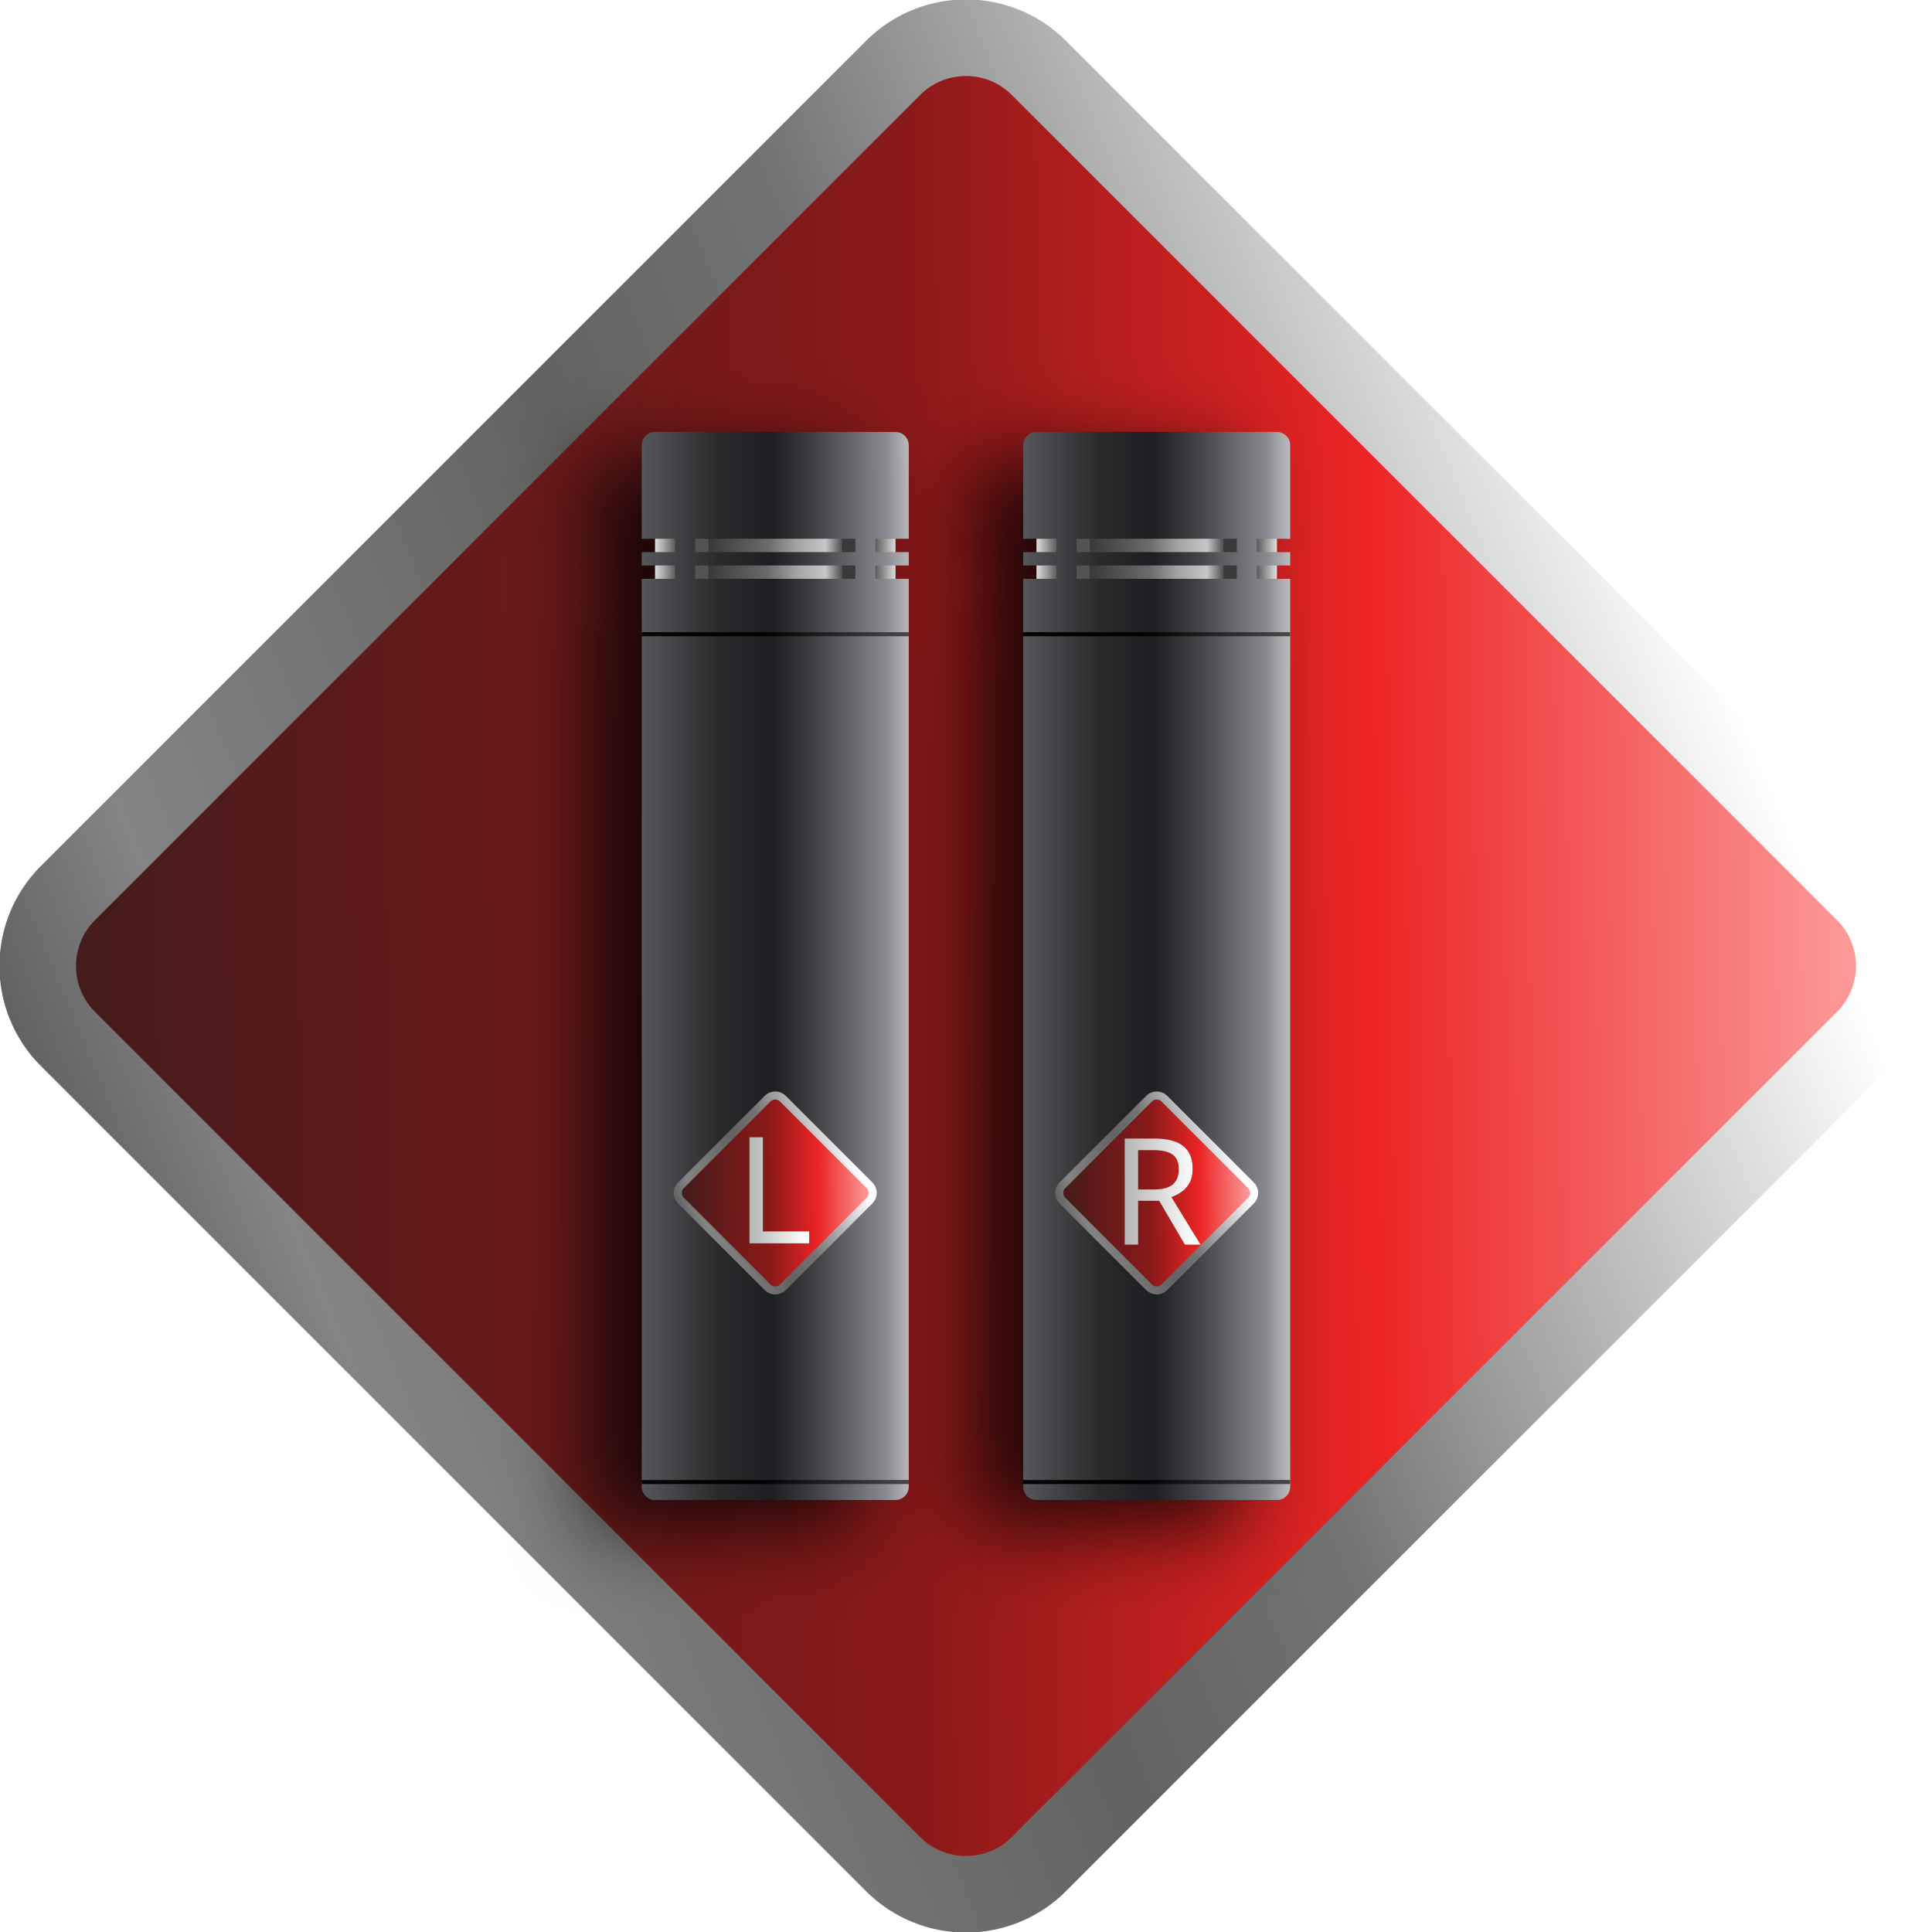
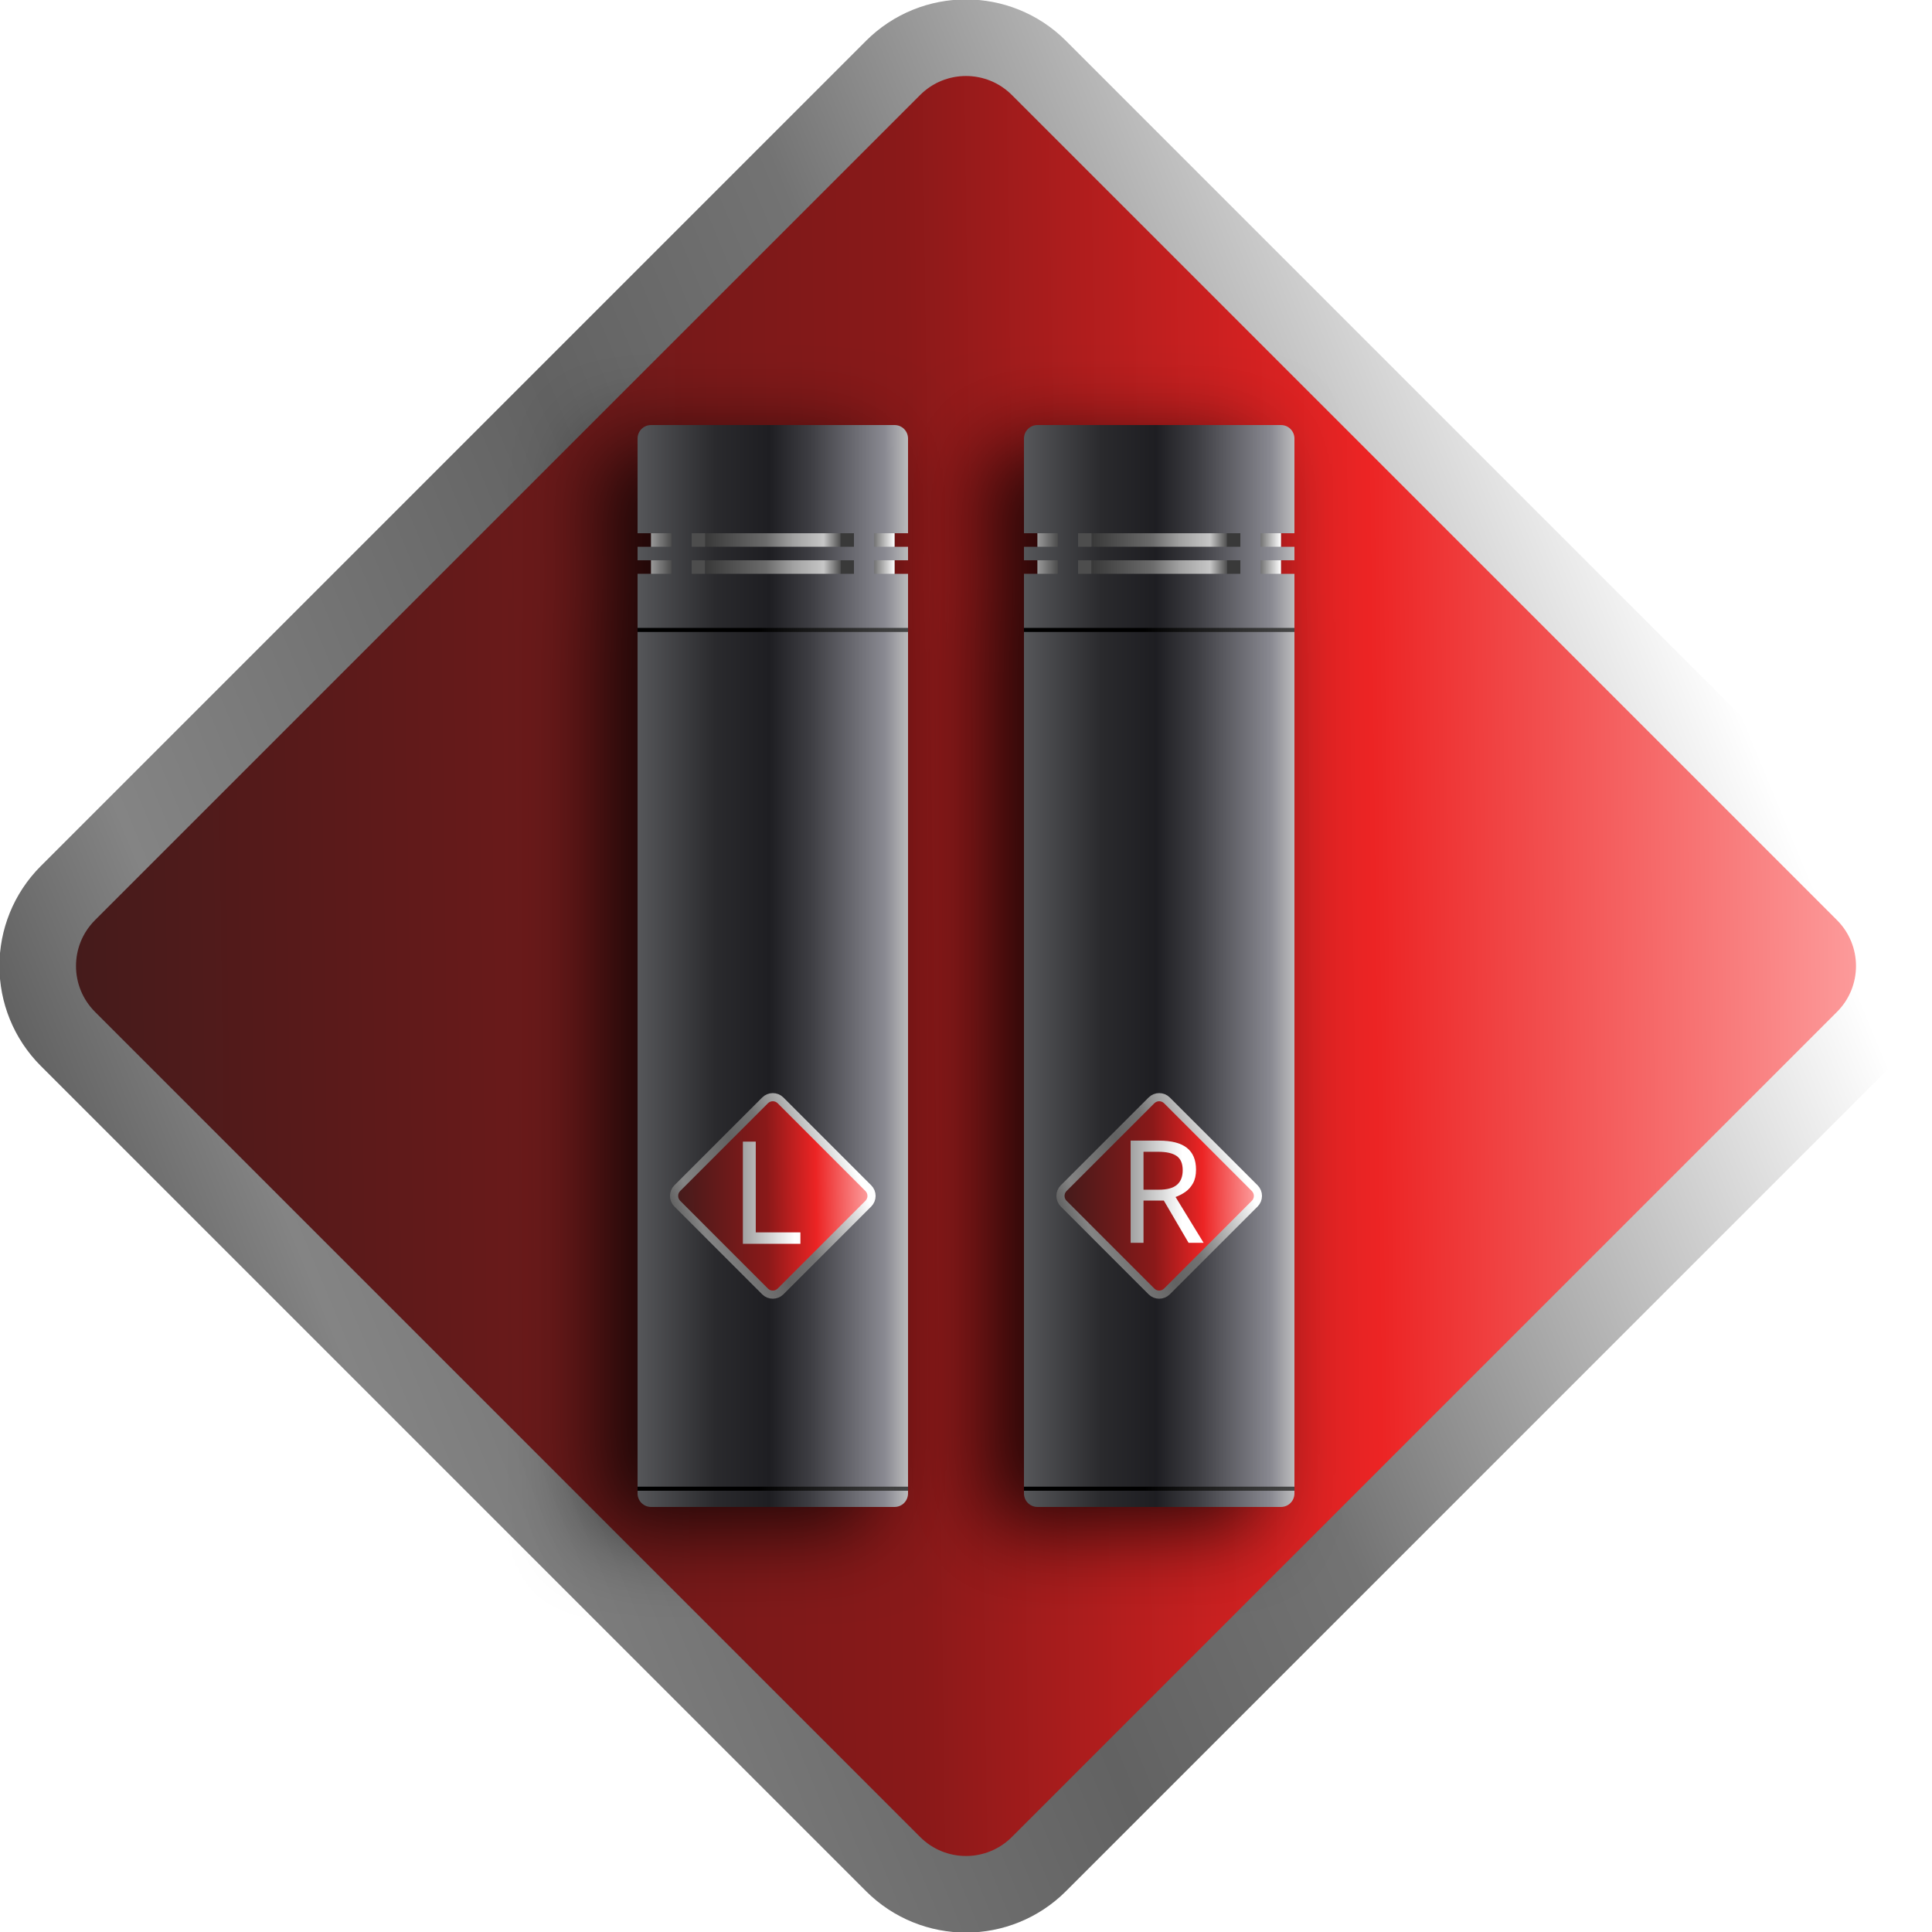
- <svg xmlns="http://www.w3.org/2000/svg" xmlns:xlink="http://www.w3.org/1999/xlink" width="15.194mm" height="15.194mm" viewBox="0 0 151.945 151.945" version="1.1" id="svg5" xml:space="preserve">
+ <svg xmlns="http://www.w3.org/2000/svg" xmlns:xlink="http://www.w3.org/1999/xlink" width="100mm" height="100mm" viewBox="0 0 1000 1000" version="1.1" id="svg5" xml:space="preserve">
  <defs id="defs2">
-     <linearGradient id="linearGradient54">
-       <stop style="stop-color:#b3b3b3;stop-opacity:1;" offset="0" id="stop54" />
-       <stop style="stop-color:#ffffff;stop-opacity:1;" offset="1" id="stop55" />
-     </linearGradient>
-     <linearGradient id="linearGradient52">
-       <stop style="stop-color:#b2b2b2;stop-opacity:1;" offset="0" id="stop52" />
-       <stop style="stop-color:#ffffff;stop-opacity:1;" offset="1" id="stop53" />
+     <linearGradient id="linearGradient2807">
+       <stop style="stop-color:#999999;stop-opacity:1;" offset="0" id="stop2803" />
+       <stop style="stop-color:#ffffff;stop-opacity:1;" offset="0.8" id="stop2805" />
    </linearGradient>
    <linearGradient id="linearGradient2327">
      <stop style="stop-color:#3e1b1b;stop-opacity:1;" offset="0" id="stop2323" />
      <stop style="stop-color:#8a1919;stop-opacity:1;" offset="0.475" id="stop2331" />
      <stop style="stop-color:#ec2424;stop-opacity:1;" offset="0.713" id="stop2333" />
      <stop style="stop-color:#ffadad;stop-opacity:1;" offset="1" id="stop2325" />
    </linearGradient>
    <linearGradient id="linearGradient2266">
      <stop style="stop-color:#4c4c4c;stop-opacity:1;" offset="0" id="stop2319" />
      <stop style="stop-color:#848484;stop-opacity:1;" offset="0.144" id="stop2262" />
      <stop style="stop-color:#626262;stop-opacity:1;" offset="0.415" id="stop2321" />
      <stop style="stop-color:#737373;stop-opacity:1;" offset="0.561" id="stop2317" />
      <stop style="stop-color:#ffffff;stop-opacity:1;" offset="0.896" id="stop2264" />
    </linearGradient>
-     <linearGradient xlink:href="#linearGradient2266" id="linearGradient2268" x1="-406.419" y1="443.324" x2="-257.737" y2="504.724" gradientUnits="userSpaceOnUse" />
-     <linearGradient xlink:href="#linearGradient2327" id="linearGradient2329" x1="-387.251" y1="420.233" x2="-277.954" y2="526.766" gradientUnits="userSpaceOnUse" />
+     <linearGradient xlink:href="#linearGradient2266" id="linearGradient2268" x1="-406.419" y1="443.324" x2="-257.737" y2="504.724" gradientUnits="userSpaceOnUse" gradientTransform="matrix(6.581339,4.4155363e-8,-4.4155363e-8,6.581339,1854.903,-2044.558)" />
+     <linearGradient xlink:href="#linearGradient2327" id="linearGradient2329" x1="-387.251" y1="420.233" x2="-277.954" y2="526.766" gradientUnits="userSpaceOnUse" gradientTransform="matrix(6.581339,4.4155363e-8,-4.4155363e-8,6.581339,1854.903,-2044.558)" />
+     <linearGradient id="linearGradient1171">
+       <stop style="stop-color:#4d4d4d;stop-opacity:1;" offset="0" id="stop1167" />
+       <stop style="stop-color:#999999;stop-opacity:1;" offset="1" id="stop1169" />
+     </linearGradient>
+     <linearGradient id="linearGradient1165">
+       <stop style="stop-color:#737373;stop-opacity:1;" offset="0" id="stop1161" />
+       <stop style="stop-color:#ffffff;stop-opacity:1;" offset="1" id="stop1163" />
+     </linearGradient>
    <linearGradient id="linearGradient2120">
      <stop style="stop-color:#393939;stop-opacity:1;" offset="0" id="stop2114" />
      <stop style="stop-color:#6b6b6b;stop-opacity:1;" offset="0.449" id="stop2116" />
      <stop style="stop-color:#a2a2a2;stop-opacity:1;" offset="0.655" id="stop2126" />
      <stop style="stop-color:#c6c6c6;stop-opacity:1;" offset="0.876" id="stop2118" />
      <stop style="stop-color:#515151;stop-opacity:1;" offset="1" id="stop2124" />
-     </linearGradient>
-     <linearGradient id="linearGradient2067">
-       <stop style="stop-color:#5b5b5b;stop-opacity:1;" offset="0" id="stop2061" />
-       <stop style="stop-color:#dedede;stop-opacity:1;" offset="1" id="stop2065" />
    </linearGradient>
    <linearGradient id="linearGradient939">
      <stop style="stop-color:#000000;stop-opacity:1;" offset="0.448" id="stop935" />
      <stop style="stop-color:#484848;stop-opacity:1;" offset="1" id="stop937" />
    </linearGradient>
    <linearGradient id="linearGradient925">
      <stop style="stop-color:#58595c;stop-opacity:1;" offset="0" id="stop921" />
      <stop style="stop-color:#2a2a2d;stop-opacity:1;" offset="0.293" id="stop931" />
      <stop style="stop-color:#1e1e22;stop-opacity:1;" offset="0.488" id="stop929" />
-       <stop style="stop-color:#3e3e43;stop-opacity:1;" offset="0.637" id="stop17" />
+       <stop style="stop-color:#3e3e43;stop-opacity:1;" offset="0.637" id="stop4" />
      <stop style="stop-color:#898991;stop-opacity:1;" offset="0.901" id="stop923" />
-       <stop style="stop-color:#c5c5c5;stop-opacity:1;" offset="1" id="stop18" />
+       <stop style="stop-color:#c5c5c5;stop-opacity:1;" offset="1" id="stop3" />
    </linearGradient>
-     <linearGradient xlink:href="#linearGradient925" id="linearGradient16" gradientUnits="userSpaceOnUse" gradientTransform="matrix(1.029853,0,0,1.0073,-161.5202,88.94099)" x1="2.3841858e-06" y1="400" x2="200" y2="400" />
-     <linearGradient xlink:href="#linearGradient939" id="linearGradient17" gradientUnits="userSpaceOnUse" gradientTransform="translate(-158.5349,91.86096)" x1="-5.6843419e-14" y1="151.5" x2="200" y2="151.5" />
-     <linearGradient xlink:href="#linearGradient939" id="linearGradient18" gradientUnits="userSpaceOnUse" gradientTransform="translate(-158.5349,726.8608)" x1="-5.6843419e-14" y1="151.5" x2="200" y2="151.5" />
-     <linearGradient xlink:href="#linearGradient2120" id="linearGradient19" gradientUnits="userSpaceOnUse" gradientTransform="matrix(0.8333333,0,0,1,16.66667,0)" x1="40" y1="85" x2="160" y2="85" />
-     <linearGradient xlink:href="#linearGradient2067" id="linearGradient20" gradientUnits="userSpaceOnUse" gradientTransform="matrix(0.125,0,0,1,170,-7.2566405e-6)" x1="40" y1="85" x2="160" y2="85" />
-     <linearGradient xlink:href="#linearGradient2067" id="linearGradient21" gradientUnits="userSpaceOnUse" gradientTransform="matrix(0.125,0,0,1,170,19.99999)" x1="40" y1="85" x2="160" y2="85" />
-     <linearGradient xlink:href="#linearGradient2120" id="linearGradient22" gradientUnits="userSpaceOnUse" gradientTransform="matrix(0.8333333,0,0,1,16.66667,20)" x1="40" y1="85" x2="160" y2="85" />
-     <linearGradient xlink:href="#linearGradient2067" id="linearGradient23" gradientUnits="userSpaceOnUse" gradientTransform="matrix(0.125,0,0,1,-30.00001,-8.2109607e-6)" x1="40" y1="85" x2="160" y2="85" />
-     <linearGradient xlink:href="#linearGradient2067" id="linearGradient24" gradientUnits="userSpaceOnUse" gradientTransform="matrix(0.125,0,0,1,-30.00001,19.99999)" x1="40" y1="85" x2="160" y2="85" />
-     <linearGradient xlink:href="#linearGradient2327" id="linearGradient25" gradientUnits="userSpaceOnUse" gradientTransform="translate(-177.0566,-47.14559)" x1="-387.251" y1="420.233" x2="-277.954" y2="526.766" />
-     <linearGradient xlink:href="#linearGradient2266" id="linearGradient26" gradientUnits="userSpaceOnUse" gradientTransform="translate(-177.0566,-47.14559)" x1="-406.419" y1="443.324" x2="-257.737" y2="504.724" />
-     <linearGradient xlink:href="#linearGradient925" id="linearGradient39" gradientUnits="userSpaceOnUse" gradientTransform="matrix(1.029853,0,0,1.0073,-161.5202,88.94099)" x1="2.3841858e-06" y1="400" x2="200" y2="400" />
-     <linearGradient xlink:href="#linearGradient939" id="linearGradient40" gradientUnits="userSpaceOnUse" gradientTransform="translate(-158.5349,91.86096)" x1="-5.6843419e-14" y1="151.5" x2="200" y2="151.5" />
-     <linearGradient xlink:href="#linearGradient939" id="linearGradient41" gradientUnits="userSpaceOnUse" gradientTransform="translate(-158.5349,726.8608)" x1="-5.6843419e-14" y1="151.5" x2="200" y2="151.5" />
-     <linearGradient xlink:href="#linearGradient2120" id="linearGradient42" gradientUnits="userSpaceOnUse" gradientTransform="matrix(0.8333333,0,0,1,16.66667,0)" x1="40" y1="85" x2="160" y2="85" />
-     <linearGradient xlink:href="#linearGradient2067" id="linearGradient43" gradientUnits="userSpaceOnUse" gradientTransform="matrix(0.125,0,0,1,170,-7.2566405e-6)" x1="40" y1="85" x2="160" y2="85" />
-     <linearGradient xlink:href="#linearGradient2067" id="linearGradient44" gradientUnits="userSpaceOnUse" gradientTransform="matrix(0.125,0,0,1,170,19.99999)" x1="40" y1="85" x2="160" y2="85" />
-     <linearGradient xlink:href="#linearGradient2120" id="linearGradient45" gradientUnits="userSpaceOnUse" gradientTransform="matrix(0.8333333,0,0,1,16.66667,20)" x1="40" y1="85" x2="160" y2="85" />
-     <linearGradient xlink:href="#linearGradient2067" id="linearGradient46" gradientUnits="userSpaceOnUse" gradientTransform="matrix(0.125,0,0,1,-30.00001,-8.2109607e-6)" x1="40" y1="85" x2="160" y2="85" />
-     <linearGradient xlink:href="#linearGradient2067" id="linearGradient47" gradientUnits="userSpaceOnUse" gradientTransform="matrix(0.125,0,0,1,-30.00001,19.99999)" x1="40" y1="85" x2="160" y2="85" />
-     <linearGradient xlink:href="#linearGradient2327" id="linearGradient48" gradientUnits="userSpaceOnUse" gradientTransform="translate(-177.0566,-47.14559)" x1="-387.251" y1="420.233" x2="-277.954" y2="526.766" />
-     <linearGradient xlink:href="#linearGradient2266" id="linearGradient49" gradientUnits="userSpaceOnUse" gradientTransform="translate(-177.0566,-47.14559)" x1="-406.419" y1="443.324" x2="-257.737" y2="504.724" />
-     <filter style="color-interpolation-filters:sRGB" id="filter50" x="-0.368" y="-0.092" width="1.735" height="1.184">
-       <feGaussianBlur stdDeviation="30.625" id="feGaussianBlur50" />
+     <linearGradient xlink:href="#linearGradient925" id="linearGradient927" x1="2.3841858e-06" y1="400" x2="200" y2="400" gradientUnits="userSpaceOnUse" gradientTransform="matrix(1.029853,0,0,1.0073,-2.985352,-2.919973)" />
+     <linearGradient xlink:href="#linearGradient939" id="linearGradient941" x1="-5.6843419e-14" y1="151.5" x2="200" y2="151.5" gradientUnits="userSpaceOnUse" />
+     <linearGradient xlink:href="#linearGradient939" id="linearGradient1711" gradientUnits="userSpaceOnUse" x1="-5.6843419e-14" y1="151.5" x2="200" y2="151.5" gradientTransform="translate(0,634.9998)" />
+     <linearGradient xlink:href="#linearGradient2120" id="linearGradient1666" x1="40" y1="85" x2="160" y2="85" gradientUnits="userSpaceOnUse" gradientTransform="matrix(0.8333333,0,0,1,16.66667,0)" />
+     <linearGradient xlink:href="#linearGradient1165" id="linearGradient2058" gradientUnits="userSpaceOnUse" x1="40" y1="85" x2="160" y2="85" gradientTransform="matrix(0.125,0,0,1,170,-7.2566405e-6)" />
+     <linearGradient xlink:href="#linearGradient1165" id="linearGradient2111" gradientUnits="userSpaceOnUse" gradientTransform="matrix(0.125,0,0,1,170,19.99999)" x1="40" y1="85" x2="160" y2="85" />
+     <linearGradient xlink:href="#linearGradient2120" id="linearGradient2182" gradientUnits="userSpaceOnUse" gradientTransform="matrix(0.8333333,0,0,1,16.66667,20)" x1="40" y1="85" x2="160" y2="85" />
+     <linearGradient xlink:href="#linearGradient2266" id="linearGradient2268-1" x1="-406.419" y1="443.324" x2="-257.737" y2="504.724" gradientUnits="userSpaceOnUse" />
+     <linearGradient xlink:href="#linearGradient2327" id="linearGradient2329-8" x1="-387.251" y1="420.233" x2="-277.954" y2="526.766" gradientUnits="userSpaceOnUse" />
+     <linearGradient xlink:href="#linearGradient1171" id="linearGradient1" gradientUnits="userSpaceOnUse" gradientTransform="matrix(0.125,0,0,1,-30.00001,-8.2109607e-6)" x1="40" y1="85" x2="160" y2="85" />
+     <linearGradient xlink:href="#linearGradient1171" id="linearGradient3" gradientUnits="userSpaceOnUse" gradientTransform="matrix(0.125,0,0,1,-30.00001,19.99999)" x1="40" y1="85" x2="160" y2="85" />
+     <linearGradient xlink:href="#linearGradient925" id="linearGradient2521" gradientUnits="userSpaceOnUse" gradientTransform="matrix(1.029853,0,0,1.0073,-2.985352,-2.919973)" x1="2.3841858e-06" y1="400" x2="200" y2="400" />
+     <linearGradient xlink:href="#linearGradient939" id="linearGradient2523" gradientUnits="userSpaceOnUse" x1="-5.6843419e-14" y1="151.5" x2="200" y2="151.5" />
+     <linearGradient xlink:href="#linearGradient939" id="linearGradient2525" gradientUnits="userSpaceOnUse" gradientTransform="translate(0,634.9998)" x1="-5.6843419e-14" y1="151.5" x2="200" y2="151.5" />
+     <linearGradient xlink:href="#linearGradient2120" id="linearGradient2527" gradientUnits="userSpaceOnUse" gradientTransform="matrix(0.8333333,0,0,1,16.66667,0)" x1="40" y1="85" x2="160" y2="85" />
+     <linearGradient xlink:href="#linearGradient1165" id="linearGradient2529" gradientUnits="userSpaceOnUse" gradientTransform="matrix(0.125,0,0,1,170,-7.2566405e-6)" x1="40" y1="85" x2="160" y2="85" />
+     <linearGradient xlink:href="#linearGradient1165" id="linearGradient2531" gradientUnits="userSpaceOnUse" gradientTransform="matrix(0.125,0,0,1,170,19.99999)" x1="40" y1="85" x2="160" y2="85" />
+     <linearGradient xlink:href="#linearGradient2120" id="linearGradient2533" gradientUnits="userSpaceOnUse" gradientTransform="matrix(0.8333333,0,0,1,16.66667,20)" x1="40" y1="85" x2="160" y2="85" />
+     <linearGradient xlink:href="#linearGradient1171" id="linearGradient2535" gradientUnits="userSpaceOnUse" gradientTransform="matrix(0.125,0,0,1,-30.00001,-8.2109607e-6)" x1="40" y1="85" x2="160" y2="85" />
+     <linearGradient xlink:href="#linearGradient1171" id="linearGradient2537" gradientUnits="userSpaceOnUse" gradientTransform="matrix(0.125,0,0,1,-30.00001,19.99999)" x1="40" y1="85" x2="160" y2="85" />
+     <linearGradient xlink:href="#linearGradient2327" id="linearGradient2539" gradientUnits="userSpaceOnUse" x1="-387.251" y1="420.233" x2="-277.954" y2="526.766" />
+     <linearGradient xlink:href="#linearGradient2266" id="linearGradient2541" gradientUnits="userSpaceOnUse" x1="-406.419" y1="443.324" x2="-257.737" y2="504.724" />
+     <filter style="color-interpolation-filters:sRGB" id="filter2546" x="-0.368" y="-0.092" width="1.735" height="1.184">
+       <feGaussianBlur stdDeviation="30.625" id="feGaussianBlur2548" />
    </filter>
-     <filter style="color-interpolation-filters:sRGB" id="filter51" x="-0.368" y="-0.092" width="1.735" height="1.184">
-       <feGaussianBlur stdDeviation="30.625" id="feGaussianBlur51" />
+     <filter style="color-interpolation-filters:sRGB" id="filter2576" x="-0.368" y="-0.092" width="1.735" height="1.184">
+       <feGaussianBlur stdDeviation="30.625" id="feGaussianBlur2578" />
    </filter>
-     <linearGradient xlink:href="#linearGradient52" id="linearGradient53" x1="-79.607" y1="660.963" x2="-35.996" y2="660.963" gradientUnits="userSpaceOnUse" />
-     <linearGradient xlink:href="#linearGradient54" id="linearGradient55" x1="182.06" y1="662.406" x2="236.796" y2="662.406" gradientUnits="userSpaceOnUse" gradientTransform="translate(-266.3096,-0.4791662)" />
+     <linearGradient xlink:href="#linearGradient2807" id="linearGradient2809" x1="607.107" y1="1111.614" x2="643.353" y2="1111.614" gradientUnits="userSpaceOnUse" />
+     <linearGradient xlink:href="#linearGradient2807" id="linearGradient2874" gradientUnits="userSpaceOnUse" x1="607.107" y1="1111.614" x2="643.353" y2="1111.614" gradientTransform="matrix(1.428571,0,0,1.428571,-792.4587,-1019.291)" />
  </defs>
-   <g id="layer1" style="display:inline" transform="translate(-24.02762,-494.0276)">
-     <rect style="display:inline;fill:url(#linearGradient2329);fill-opacity:1;stroke:url(#linearGradient2268);stroke-width:12.044;paint-order:stroke fill markers" id="rect2237" width="101.975" height="101.975" x="-383.328" y="422.774" rx="5.099" transform="rotate(-45)" />
-     <g id="g39" transform="matrix(0.105,0,0,0.105,91.14378,518.3547)">
-       <path id="path51" style="display:inline;opacity:0.8;fill:#000000;fill-opacity:1;stroke-width:5.905;paint-order:stroke fill markers;filter:url(#filter51)" d="m -186.655,110.956 c -5.54,0 -9.999,4.459 -9.999,9.999 v 70.001 h 9.999 v 9.999 h -9.999 v 9.999 h 9.999 v 9.999 h -9.999 v 680 c 0,5.54 4.459,9.999 9.999,9.999 H -6.656 c 5.54,0 9.999,-4.459 9.999,-9.999 V 220.954 h -9.999 v -9.999 h 9.999 v -9.999 h -9.999 v -9.999 h 9.999 v -70.001 c 0,-5.54 -4.459,-9.999 -9.999,-9.999 z" />
-       <path id="path27" style="display:inline;fill:url(#linearGradient39);stroke-width:5.905;paint-order:stroke fill markers" d="m -148.536,91.861 c -5.54,0 -9.999,4.459 -9.999,9.999 v 70.001 h 9.999 v 9.999 h -9.999 v 9.999 h 9.999 v 9.999 h -9.999 v 680 c 0,5.54 4.459,9.999 9.999,9.999 H 31.464 c 5.54,0 9.999,-4.459 9.999,-9.999 V 201.859 h -9.999 v -9.999 h 9.999 v -9.999 h -9.999 v -9.999 h 9.999 v -70.001 c 0,-5.54 -4.459,-9.999 -9.999,-9.999 z" />
-       <rect style="display:inline;fill:url(#linearGradient40);fill-opacity:1;stroke:none;stroke-width:3.931;paint-order:stroke fill markers" id="rect27" width="200" height="3" x="-158.535" y="241.861" />
-       <rect style="display:inline;fill:url(#linearGradient41);fill-opacity:1;stroke:none;stroke-width:3.931;paint-order:stroke fill markers" id="rect28" width="200" height="3" x="-158.535" y="876.861" />
-       <g id="g38" style="display:inline" transform="translate(-158.5349,91.86096)">
-         <rect style="fill:url(#linearGradient42);fill-opacity:1;stroke-width:7.868;paint-order:stroke fill markers" id="rect29" width="100" height="10" x="50" y="80" rx="0" />
-         <rect style="fill:url(#linearGradient43);fill-opacity:1;stroke-width:3.047;paint-order:stroke fill markers" id="rect30" width="15" height="10" x="175" y="80" rx="0" />
-         <rect style="fill:url(#linearGradient44);fill-opacity:1;stroke-width:3.047;paint-order:stroke fill markers" id="rect31" width="15" height="10" x="175" y="100" rx="0" />
-         <rect style="fill:#393939;fill-opacity:1;stroke-width:2.488;paint-order:stroke fill markers" id="rect32" width="10" height="10" x="150" y="80" rx="0" />
-         <rect style="fill:#393939;fill-opacity:1;stroke-width:2.488;paint-order:stroke fill markers" id="rect33" width="10" height="10" x="150" y="100" rx="0" />
-         <rect style="fill:#535353;fill-opacity:1;stroke-width:2.488;paint-order:stroke fill markers" id="rect34" width="10" height="10" x="40" y="80" rx="0" />
-         <rect style="fill:#535353;fill-opacity:1;stroke-width:2.488;paint-order:stroke fill markers" id="rect35" width="10" height="10" x="40" y="100" rx="0" />
-         <rect style="display:inline;fill:url(#linearGradient45);fill-opacity:1;stroke-width:7.868;paint-order:stroke fill markers" id="rect36" width="100" height="10" x="50" y="100" rx="0" />
-         <rect style="fill:url(#linearGradient46);fill-opacity:1;stroke-width:3.047;paint-order:stroke fill markers" id="rect37" width="15" height="10" x="-25" y="80" rx="0" transform="scale(-1,1)" />
-         <rect style="fill:url(#linearGradient47);fill-opacity:1;stroke-width:3.047;paint-order:stroke fill markers" id="rect38" width="15" height="10" x="-25" y="100" rx="0" transform="scale(-1,1)" />
+   <g id="layer1" style="display:inline" transform="translate(-24.02766,-494.0277)">
+     <rect style="display:inline;fill:url(#linearGradient2329);fill-opacity:1;stroke:url(#linearGradient2268);stroke-width:79.268;paint-order:stroke fill markers" id="rect2237" width="671.133" height="671.133" x="-667.907" y="737.861" rx="33.557" transform="rotate(-45)" />
+     <g id="layer1-6" style="display:inline" transform="matrix(0.7,0,0,0.7,354.0276,714.0285)">
+       <path id="rect234" style="opacity:0.8;fill:#000000;fill-opacity:1;stroke-width:5.905;paint-order:stroke fill markers;filter:url(#filter2576)" d="m -18.572,14.286 c -5.54,0 -9.999,4.459 -9.999,9.999 v 70.001 h 9.999 v 9.999 h -9.999 v 9.999 h 9.999 v 9.999 h -9.999 v 680 c 0,5.54 4.459,9.999 9.999,9.999 H 161.427 c 5.54,0 9.999,-4.459 9.999,-9.999 V 124.284 h -9.999 v -9.999 h 9.999 v -9.999 h -9.999 v -9.999 h 9.999 V 24.285 c 0,-5.54 -4.459,-9.999 -9.999,-9.999 z" />
+       <path id="path2573" style="display:inline;fill:url(#linearGradient927);stroke-width:5.905;paint-order:stroke fill markers" d="M 9.999,0 C 4.459,0 0,4.459 0,9.999 V 80 h 9.999 v 9.999 H 0 v 9.999 h 9.999 v 9.999 H 0 v 680 c 0,5.54 4.459,9.999 9.999,9.999 H 189.999 c 5.54,0 9.999,-4.459 9.999,-9.999 V 109.998 h -9.999 v -9.999 h 9.999 v -9.999 h -9.999 v -9.999 h 9.999 V 9.999 C 199.998,4.459 195.539,0 189.999,0 Z" transform="translate(3.7723331e-6)" />
+       <rect style="fill:url(#linearGradient941);fill-opacity:1;stroke:none;stroke-width:3.931;paint-order:stroke fill markers" id="rect933" width="200" height="3" x="-5.6843419e-14" y="150" />
+       <rect style="fill:url(#linearGradient1711);fill-opacity:1;stroke:none;stroke-width:3.931;paint-order:stroke fill markers" id="rect933-0" width="200" height="3" x="0" y="785" />
+       <g id="g1110">
+         <rect style="fill:url(#linearGradient1666);fill-opacity:1;stroke-width:7.868;paint-order:stroke fill markers" id="rect1658" width="100" height="10" x="50" y="80" rx="0" />
+         <rect style="fill:url(#linearGradient2058);fill-opacity:1;stroke-width:3.047;paint-order:stroke fill markers" id="rect1658-0" width="15" height="10" x="175" y="80" rx="0" />
+         <rect style="fill:url(#linearGradient2111);fill-opacity:1;stroke-width:3.047;paint-order:stroke fill markers" id="rect1658-0-9" width="15" height="10" x="175" y="100" rx="0" />
+         <rect style="fill:#393939;fill-opacity:1;stroke-width:2.488;paint-order:stroke fill markers" id="rect1658-9" width="10" height="10" x="150" y="80" rx="0" />
+         <rect style="fill:#393939;fill-opacity:1;stroke-width:2.488;paint-order:stroke fill markers" id="rect1658-9-7" width="10" height="10" x="150" y="100" rx="0" />
+         <rect style="fill:#4d4d4d;fill-opacity:1;stroke-width:2.488;paint-order:stroke fill markers" id="rect1658-9-2" width="10" height="10" x="40" y="80" rx="0" />
+         <rect style="fill:#4d4d4d;fill-opacity:1;stroke-width:2.488;paint-order:stroke fill markers" id="rect1658-9-2-2" width="10" height="10" x="40" y="100" rx="0" />
+         <rect style="display:inline;fill:url(#linearGradient2182);fill-opacity:1;stroke-width:7.868;paint-order:stroke fill markers" id="rect1658-4" width="100" height="10" x="50" y="100" rx="0" />
+         <rect style="fill:url(#linearGradient1);fill-opacity:1;stroke-width:3.047;paint-order:stroke fill markers" id="rect1" width="15" height="10" x="-25" y="80" rx="0" transform="scale(-1,1)" />
+         <rect style="fill:url(#linearGradient3);fill-opacity:1;stroke-width:3.047;paint-order:stroke fill markers" id="rect2" width="15" height="10" x="-25" y="100" rx="0" transform="scale(-1,1)" />
      </g>
-       <rect style="display:inline;fill:url(#linearGradient48);fill-opacity:1;stroke:url(#linearGradient49);stroke-width:12.044;paint-order:stroke fill markers" id="rect39" width="101.975" height="101.975" x="-560.384" y="375.628" rx="5.099" transform="rotate(-45)" />
-       <text xml:space="preserve" style="display:inline;font-style:normal;font-variant:normal;font-weight:normal;font-stretch:normal;font-size:111.252px;line-height:1.25;font-family:FandolHei;-inkscape-font-specification:FandolHei;fill:url(#linearGradient53);stroke:none;stroke-width:20.86" x="-88.618" y="699.568" id="text51" transform="translate(-8.2413069e-6)">
-         <tspan id="tspan51" style="font-style:normal;font-variant:normal;font-weight:normal;font-stretch:normal;font-size:111.252px;font-family:FandolHei;-inkscape-font-specification:FandolHei;fill:url(#linearGradient53);fill-opacity:1;stroke-width:20.86" x="-88.618" y="699.568">L</tspan>
+       <rect style="display:inline;fill:url(#linearGradient2329-8);fill-opacity:1;stroke:url(#linearGradient2268-1);stroke-width:12.044;paint-order:stroke fill markers" id="rect2237-8" width="101.975" height="101.975" x="-383.328" y="422.774" rx="5.099" transform="rotate(-45)" />
+       <text xml:space="preserve" style="font-style:normal;font-variant:normal;font-weight:normal;font-stretch:normal;font-size:105.833px;line-height:1.25;font-family:'Cascadia Mono';-inkscape-font-specification:'Cascadia Mono';display:inline;fill:url(#linearGradient2874);fill-opacity:1;stroke:none;stroke-width:3.78" x="67.602" y="605.419" id="text2862">
+         <tspan id="tspan2860" style="font-style:normal;font-variant:normal;font-weight:normal;font-stretch:normal;font-size:105.833px;font-family:'Cascadia Mono';-inkscape-font-specification:'Cascadia Mono';fill:url(#linearGradient2874);fill-opacity:1;stroke-width:3.78" x="67.602" y="605.419">L</tspan>
      </text>
    </g>
-     <g id="g16" transform="matrix(0.105,0,0,0.105,121.1438,518.3547)" style="display:inline">
-       <path id="path50" style="display:inline;opacity:0.8;fill:#000000;fill-opacity:1;stroke-width:5.905;paint-order:stroke fill markers;filter:url(#filter50)" d="m -186.655,110.956 c -5.54,0 -9.999,4.459 -9.999,9.999 v 70.001 h 9.999 v 9.999 h -9.999 v 9.999 h 9.999 v 9.999 h -9.999 v 680 c 0,5.54 4.459,9.999 9.999,9.999 H -6.656 c 5.54,0 9.999,-4.459 9.999,-9.999 V 220.954 h -9.999 v -9.999 h 9.999 v -9.999 h -9.999 v -9.999 h 9.999 v -70.001 c 0,-5.54 -4.459,-9.999 -9.999,-9.999 z" />
-       <path id="path4" style="display:inline;fill:url(#linearGradient16);stroke-width:5.905;paint-order:stroke fill markers" d="m -148.536,91.861 c -5.54,0 -9.999,4.459 -9.999,9.999 v 70.001 h 9.999 v 9.999 h -9.999 v 9.999 h 9.999 v 9.999 h -9.999 v 680 c 0,5.54 4.459,9.999 9.999,9.999 H 31.464 c 5.54,0 9.999,-4.459 9.999,-9.999 V 201.859 h -9.999 v -9.999 h 9.999 v -9.999 h -9.999 v -9.999 h 9.999 v -70.001 c 0,-5.54 -4.459,-9.999 -9.999,-9.999 z" />
-       <rect style="display:inline;fill:url(#linearGradient17);fill-opacity:1;stroke:none;stroke-width:3.931;paint-order:stroke fill markers" id="rect4" width="200" height="3" x="-158.535" y="241.861" />
-       <rect style="display:inline;fill:url(#linearGradient18);fill-opacity:1;stroke:none;stroke-width:3.931;paint-order:stroke fill markers" id="rect5" width="200" height="3" x="-158.535" y="876.861" />
-       <g id="g15" style="display:inline" transform="translate(-158.5349,91.86096)">
-         <rect style="fill:url(#linearGradient19);fill-opacity:1;stroke-width:7.868;paint-order:stroke fill markers" id="rect6" width="100" height="10" x="50" y="80" rx="0" />
-         <rect style="fill:url(#linearGradient20);fill-opacity:1;stroke-width:3.047;paint-order:stroke fill markers" id="rect7" width="15" height="10" x="175" y="80" rx="0" />
-         <rect style="fill:url(#linearGradient21);fill-opacity:1;stroke-width:3.047;paint-order:stroke fill markers" id="rect8" width="15" height="10" x="175" y="100" rx="0" />
-         <rect style="fill:#393939;fill-opacity:1;stroke-width:2.488;paint-order:stroke fill markers" id="rect9" width="10" height="10" x="150" y="80" rx="0" />
-         <rect style="fill:#393939;fill-opacity:1;stroke-width:2.488;paint-order:stroke fill markers" id="rect10" width="10" height="10" x="150" y="100" rx="0" />
-         <rect style="fill:#535353;fill-opacity:1;stroke-width:2.488;paint-order:stroke fill markers" id="rect11" width="10" height="10" x="40" y="80" rx="0" />
-         <rect style="fill:#535353;fill-opacity:1;stroke-width:2.488;paint-order:stroke fill markers" id="rect12" width="10" height="10" x="40" y="100" rx="0" />
-         <rect style="display:inline;fill:url(#linearGradient22);fill-opacity:1;stroke-width:7.868;paint-order:stroke fill markers" id="rect13" width="100" height="10" x="50" y="100" rx="0" />
-         <rect style="fill:url(#linearGradient23);fill-opacity:1;stroke-width:3.047;paint-order:stroke fill markers" id="rect14" width="15" height="10" x="-25" y="80" rx="0" transform="scale(-1,1)" />
-         <rect style="fill:url(#linearGradient24);fill-opacity:1;stroke-width:3.047;paint-order:stroke fill markers" id="rect15" width="15" height="10" x="-25" y="100" rx="0" transform="scale(-1,1)" />
+     <g id="g2519" style="display:inline" transform="matrix(0.7,0,0,0.7,554.0276,714.0285)">
+       <path id="path2543" style="display:inline;opacity:0.8;fill:#000000;fill-opacity:1;stroke-width:5.905;paint-order:stroke fill markers;filter:url(#filter2546)" d="m -18.572,14.286 c -5.54,0 -9.999,4.459 -9.999,9.999 v 70.001 h 9.999 v 9.999 h -9.999 v 9.999 h 9.999 v 9.999 h -9.999 v 680 c 0,5.54 4.459,9.999 9.999,9.999 H 161.427 c 5.54,0 9.999,-4.459 9.999,-9.999 V 124.284 h -9.999 v -9.999 h 9.999 v -9.999 h -9.999 v -9.999 h 9.999 V 24.285 c 0,-5.54 -4.459,-9.999 -9.999,-9.999 z" />
+       <path id="path2489" style="fill:url(#linearGradient2521);stroke-width:5.905;paint-order:stroke fill markers" d="M 9.999,0 C 4.459,0 0,4.459 0,9.999 V 80 h 9.999 v 9.999 H 0 v 9.999 h 9.999 v 9.999 H 0 v 680 c 0,5.54 4.459,9.999 9.999,9.999 H 189.999 c 5.54,0 9.999,-4.459 9.999,-9.999 V 109.998 h -9.999 v -9.999 h 9.999 v -9.999 h -9.999 v -9.999 h 9.999 V 9.999 C 199.998,4.459 195.539,0 189.999,0 Z" />
+       <rect style="fill:url(#linearGradient2523);fill-opacity:1;stroke:none;stroke-width:3.931;paint-order:stroke fill markers" id="rect2491" width="200" height="3" x="-5.6843419e-14" y="150" />
+       <rect style="fill:url(#linearGradient2525);fill-opacity:1;stroke:none;stroke-width:3.931;paint-order:stroke fill markers" id="rect2493" width="200" height="3" x="0" y="785" />
+       <g id="g2515">
+         <rect style="fill:url(#linearGradient2527);fill-opacity:1;stroke-width:7.868;paint-order:stroke fill markers" id="rect2495" width="100" height="10" x="50" y="80" rx="0" />
+         <rect style="fill:url(#linearGradient2529);fill-opacity:1;stroke-width:3.047;paint-order:stroke fill markers" id="rect2497" width="15" height="10" x="175" y="80" rx="0" />
+         <rect style="fill:url(#linearGradient2531);fill-opacity:1;stroke-width:3.047;paint-order:stroke fill markers" id="rect2499" width="15" height="10" x="175" y="100" rx="0" />
+         <rect style="fill:#393939;fill-opacity:1;stroke-width:2.488;paint-order:stroke fill markers" id="rect2501" width="10" height="10" x="150" y="80" rx="0" />
+         <rect style="fill:#393939;fill-opacity:1;stroke-width:2.488;paint-order:stroke fill markers" id="rect2503" width="10" height="10" x="150" y="100" rx="0" />
+         <rect style="fill:#4d4d4d;fill-opacity:1;stroke-width:2.488;paint-order:stroke fill markers" id="rect2505" width="10" height="10" x="40" y="80" rx="0" />
+         <rect style="fill:#4d4d4d;fill-opacity:1;stroke-width:2.488;paint-order:stroke fill markers" id="rect2507" width="10" height="10" x="40" y="100" rx="0" />
+         <rect style="display:inline;fill:url(#linearGradient2533);fill-opacity:1;stroke-width:7.868;paint-order:stroke fill markers" id="rect2509" width="100" height="10" x="50" y="100" rx="0" />
+         <rect style="fill:url(#linearGradient2535);fill-opacity:1;stroke-width:3.047;paint-order:stroke fill markers" id="rect2511" width="15" height="10" x="-25" y="80" rx="0" transform="scale(-1,1)" />
+         <rect style="fill:url(#linearGradient2537);fill-opacity:1;stroke-width:3.047;paint-order:stroke fill markers" id="rect2513" width="15" height="10" x="-25" y="100" rx="0" transform="scale(-1,1)" />
      </g>
-       <rect style="display:inline;fill:url(#linearGradient25);fill-opacity:1;stroke:url(#linearGradient26);stroke-width:12.044;paint-order:stroke fill markers" id="rect16" width="101.975" height="101.975" x="-560.384" y="375.628" rx="5.099" transform="rotate(-45)" />
-       <text xml:space="preserve" style="font-style:normal;font-variant:normal;font-weight:normal;font-stretch:normal;font-size:111.252px;line-height:1.25;font-family:FandolHei;-inkscape-font-specification:FandolHei;display:inline;fill:url(#linearGradient55);stroke:none;stroke-width:20.86" x="-93.261" y="700.531" id="text52">
-         <tspan id="tspan52" style="font-style:normal;font-variant:normal;font-weight:normal;font-stretch:normal;font-size:111.252px;font-family:FandolHei;-inkscape-font-specification:FandolHei;fill:url(#linearGradient55);fill-opacity:1;stroke-width:20.86" x="-93.261" y="700.531">R</tspan>
+       <rect style="display:inline;fill:url(#linearGradient2539);fill-opacity:1;stroke:url(#linearGradient2541);stroke-width:12.044;paint-order:stroke fill markers" id="rect2517" width="101.975" height="101.975" x="-383.328" y="422.774" rx="5.099" transform="rotate(-45)" />
+       <text xml:space="preserve" style="font-style:normal;font-variant:normal;font-weight:normal;font-stretch:normal;font-size:74.083px;line-height:1.25;font-family:'Cascadia Mono';-inkscape-font-specification:'Cascadia Mono';display:inline;fill:url(#linearGradient2809);fill-opacity:1;stroke:none;stroke-width:2.646" x="602.043" y="1137.297" id="text2734" transform="matrix(1.428571,0,0,1.428571,-791.4681,-1020.041)">
+         <tspan id="tspan2732" style="font-style:normal;font-variant:normal;font-weight:normal;font-stretch:normal;font-size:74.083px;font-family:'Cascadia Mono';-inkscape-font-specification:'Cascadia Mono';fill:url(#linearGradient2809);fill-opacity:1;stroke-width:2.646" x="602.043" y="1137.297">R</tspan>
      </text>
    </g>
  </g>
</svg>
